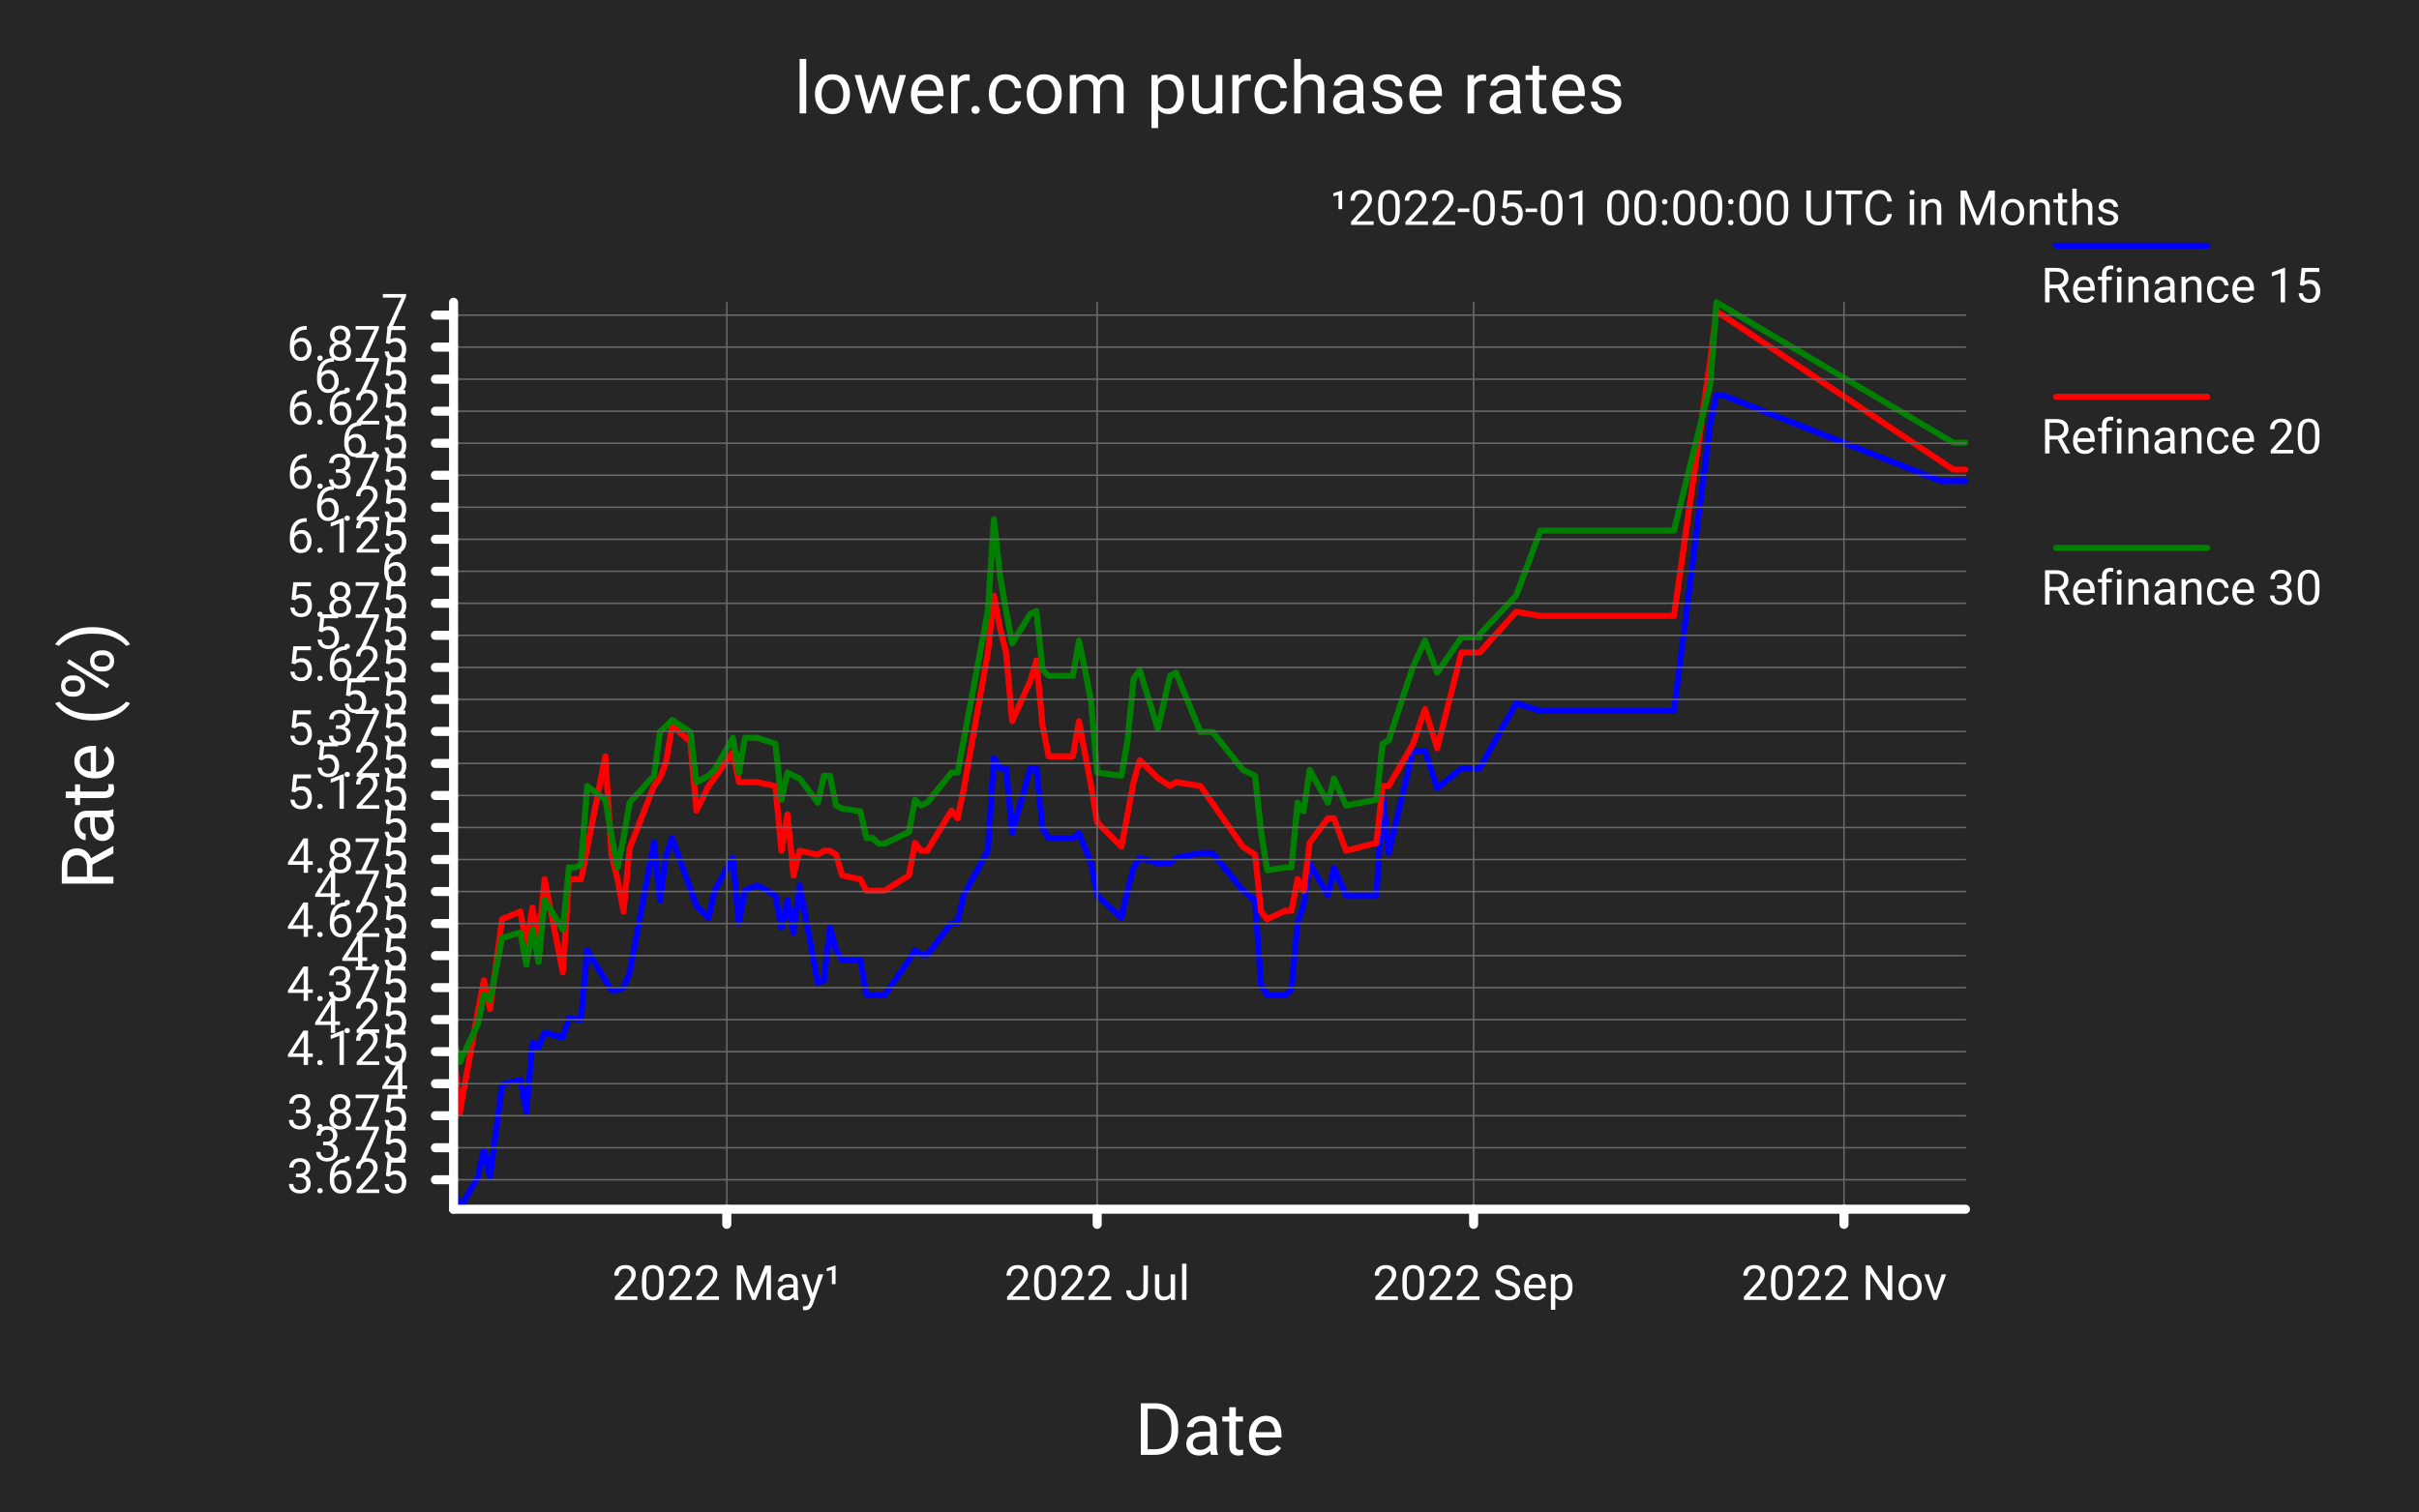
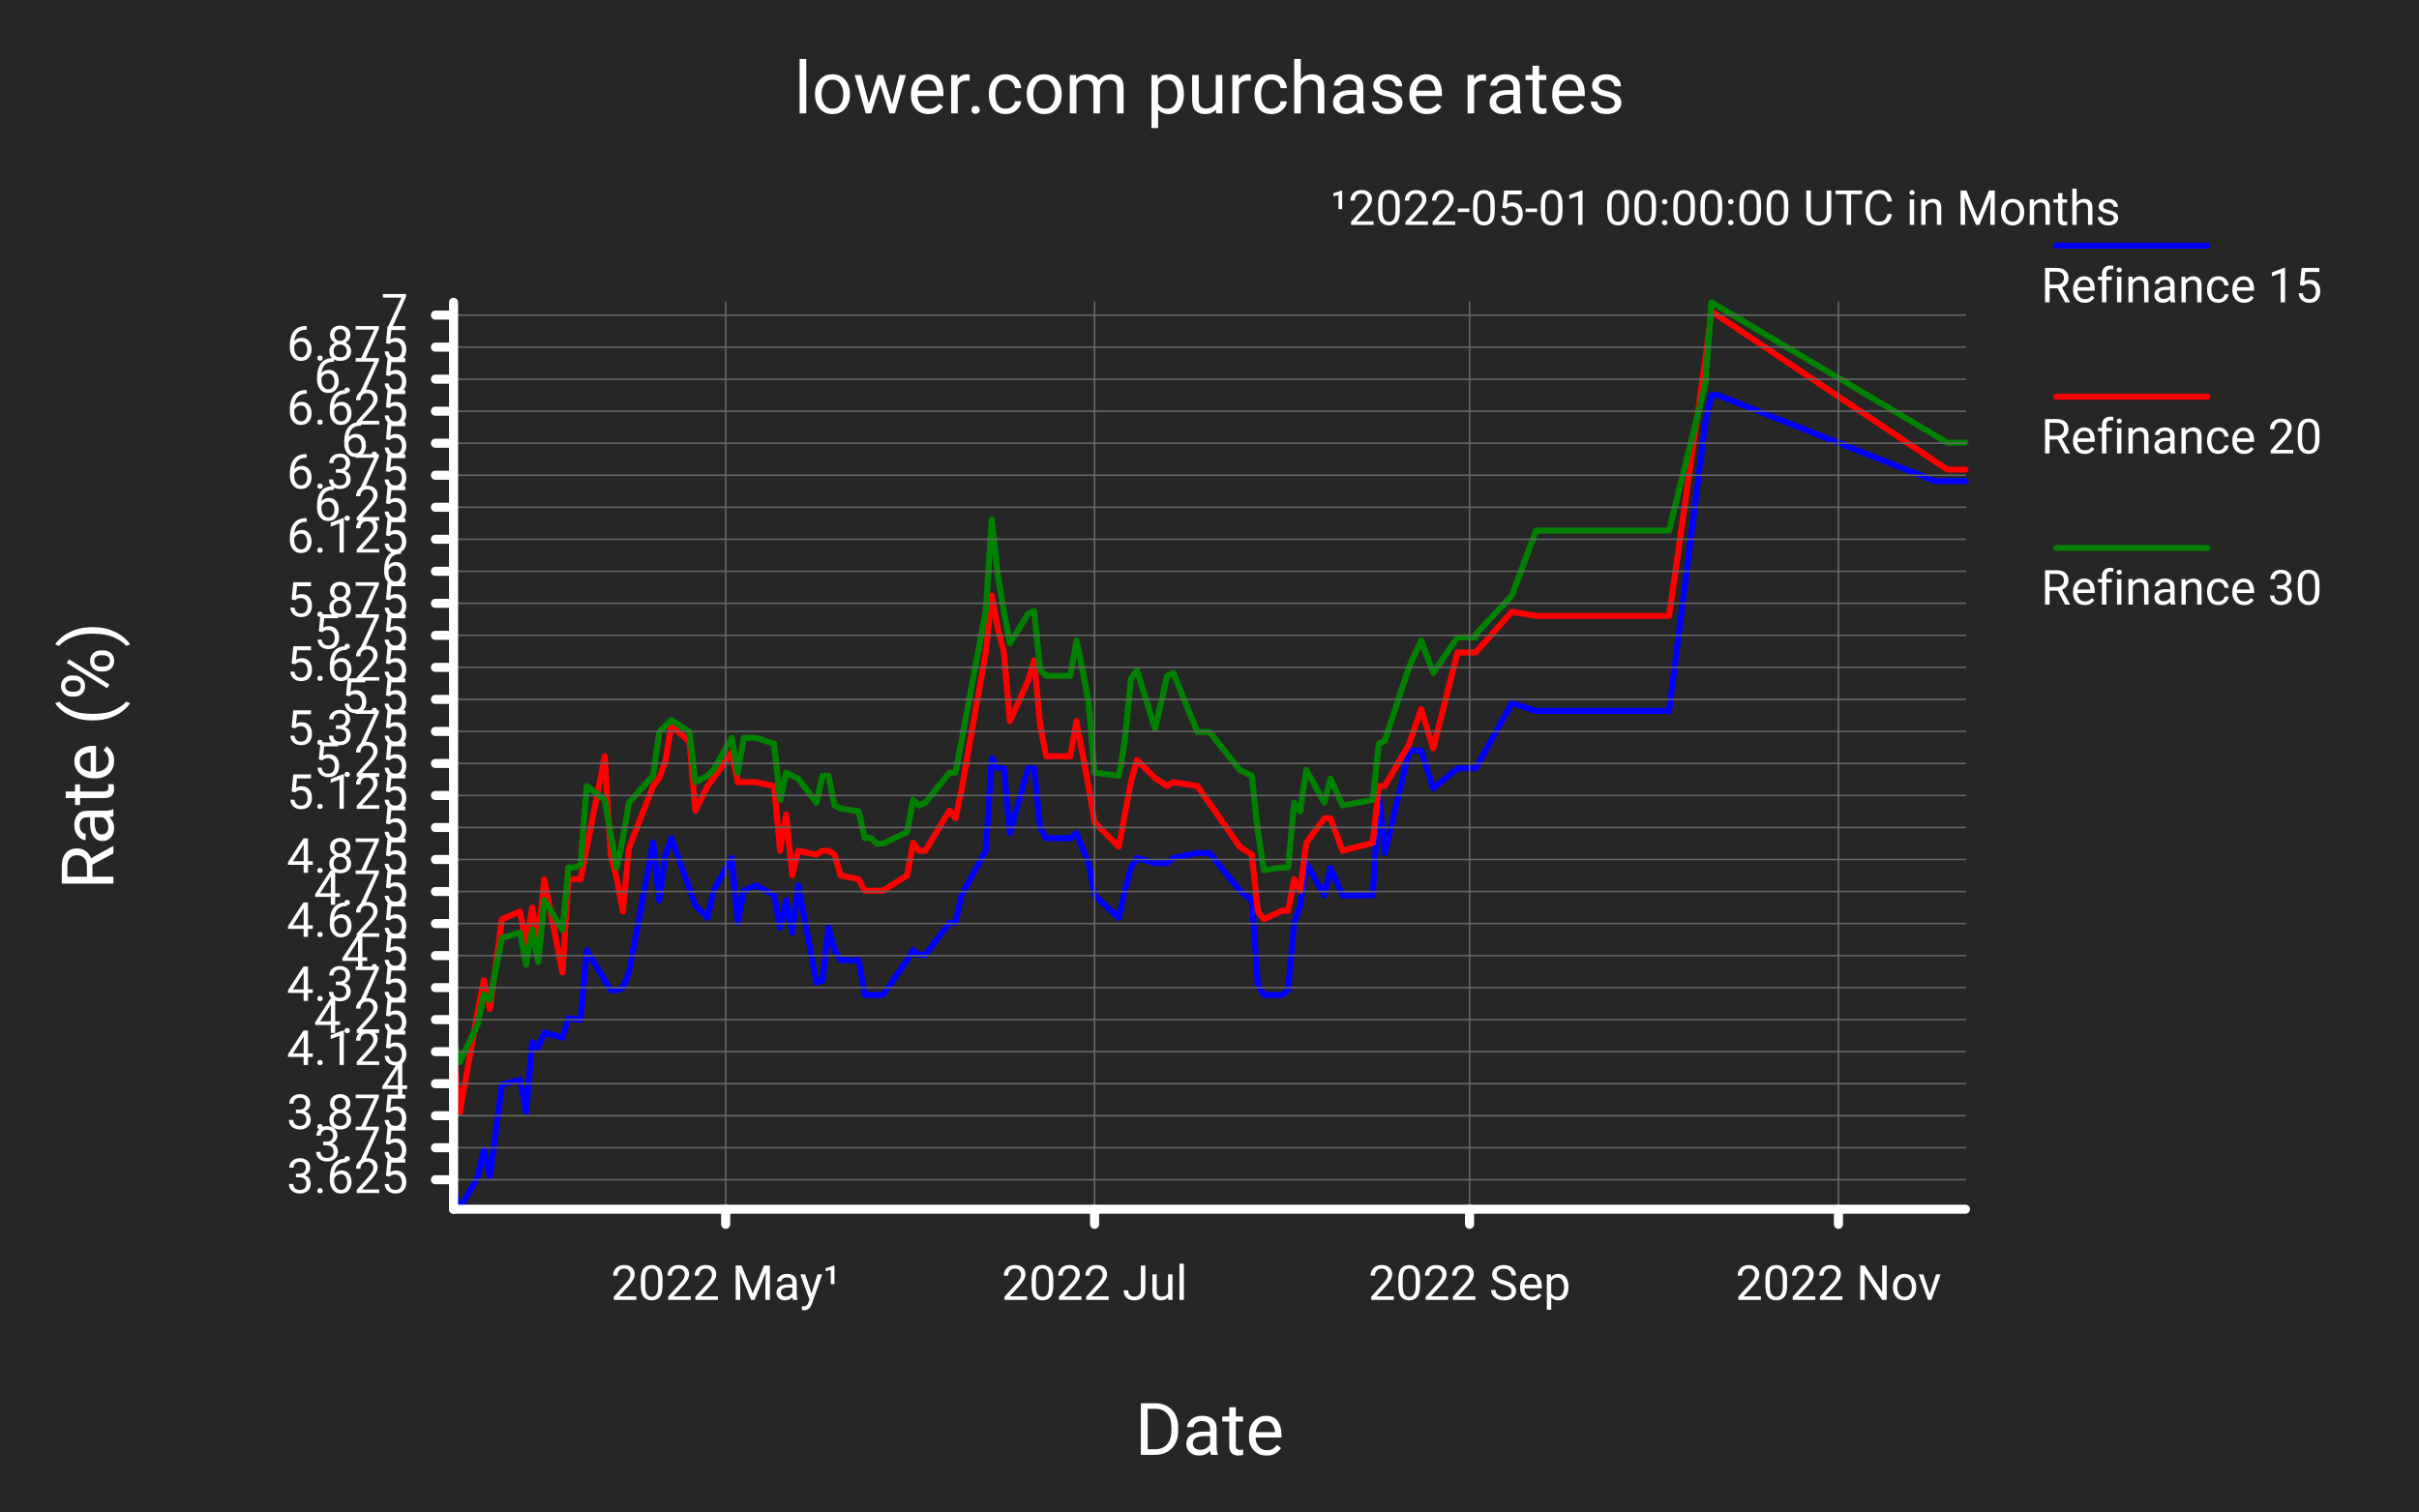
<svg xmlns="http://www.w3.org/2000/svg" class="poloto" width="800" height="500" viewBox="0 0 800 500">
  <style>.poloto{stroke-linecap:round;stroke-linejoin:round;font-family:Roboto,sans-serif;font-size:16px;}.poloto_background{fill:#262626;}.poloto_scatter{stroke-width:7}.poloto_tick_line{stroke:dimgray;stroke-width:0.5}.poloto_line{stroke-width:2}.poloto_text{fill: white;}.poloto_axis_lines{stroke: white;stroke-width:3;fill:none;stroke-dasharray:none}.poloto_title{font-size:24px;dominant-baseline:start;text-anchor:middle;}.poloto_xname{font-size:24px;dominant-baseline:start;text-anchor:middle;}.poloto_yname{font-size:24px;dominant-baseline:start;text-anchor:middle;}.poloto0stroke{stroke:blue;}.poloto1stroke{stroke:red;}.poloto2stroke{stroke:green;}.poloto3stroke{stroke:gold;}.poloto4stroke{stroke:aqua;}.poloto5stroke{stroke:lime;}.poloto6stroke{stroke:orange;}.poloto7stroke{stroke:chocolate;}.poloto0fill{fill:blue;}.poloto1fill{fill:red;}.poloto2fill{fill:green;}.poloto3fill{fill:gold;}.poloto4fill{fill:aqua;}.poloto5fill{fill:lime;}.poloto6fill{fill:orange;}.poloto7fill{fill:chocolate;}</style>
  <circle r="1e5" class="poloto_background" />
  <text class="poloto_text poloto_legend_text" x="675" y="100">Refinance 15</text>
  <line class="poloto_line poloto_legend_icon poloto0stroke poloto0legend" stroke="black" x1="680" x2="730" y1="81.25" y2="81.25" />
-   <path class="poloto_line poloto0stroke" fill="none" stroke="black" d=" M 150.00 392.46 L 152.01 400.00 L 158.03 389.32 L 160.04 380.17 L 162.05 389.32 L 162.05 389.32 L 166.06 358.81 L 172.09 357.20 L 174.10 367.88 L 176.10 344.83 L 178.11 346.44 L 180.12 341.61 L 186.14 343.22 L 188.15 336.78 L 188.15 336.78 L 192.17 337.37 L 194.18 314.32 L 200.20 324.32 L 202.21 327.54 L 204.22 327.54 L 206.22 326.69 L 208.23 321.78 L 216.27 278.73 L 218.27 297.88 L 220.28 283.05 L 222.29 277.29 L 222.29 277.29 L 230.32 299.58 L 234.34 303.64 L 236.35 294.58 L 242.37 283.81 L 244.38 305.25 L 246.39 294.58 L 246.39 294.58 L 250.40 292.88 L 256.43 296.19 L 258.43 306.86 L 258.43 306.86 L 260.44 297.80 L 262.45 308.56 L 264.46 292.88 L 270.48 325.08 L 272.49 324.32 L 274.50 306.86 L 274.50 306.86 L 276.51 314.32 L 278.51 317.63 L 284.54 317.63 L 286.55 329.15 L 288.55 329.15 L 290.56 329.15 L 292.57 329.15 L 300.60 317.63 L 302.61 314.32 L 304.62 315.93 L 306.63 315.93 L 306.63 315.93 L 314.66 305.25 L 316.67 305.25 L 318.67 296.19 L 326.71 281.36 L 328.71 250.76 L 330.72 254.15 L 332.73 254.15 L 334.74 275.59 L 340.76 254.15 L 342.77 254.15 L 344.78 273.90 L 346.79 277.29 L 354.82 277.29 L 356.83 275.59 L 358.84 280.59 L 360.84 285.51 L 362.85 296.19 L 370.88 303.64 L 372.89 294.58 L 374.90 287.12 L 376.91 283.81 L 382.93 285.51 L 386.95 285.51 L 388.96 283.81 L 396.99 282.20 L 396.99 282.20 L 396.99 282.20 L 396.99 282.20 L 396.99 282.20 L 396.99 282.20 L 401.00 282.20 L 401.00 282.20 L 401.00 282.20 L 401.00 282.20 L 401.00 282.20 L 401.00 282.20 L 411.04 294.58 L 415.06 297.80 L 417.07 325.93 L 419.08 329.15 L 425.10 329.15 L 427.11 327.54 L 429.12 305.25 L 431.12 299.49 L 433.13 285.51 L 439.16 296.19 L 439.16 296.19 L 441.16 287.12 L 445.18 296.19 L 445.18 296.19 L 455.22 296.19 L 457.23 262.46 L 459.24 282.20 L 467.27 248.39 L 471.29 248.39 L 471.29 248.39 L 475.30 260.76 L 483.33 254.15 L 483.33 254.15 L 483.33 254.15 L 483.33 254.15 L 483.33 254.15 L 483.33 254.15 L 483.33 254.15 L 483.33 254.15 L 483.33 254.15 L 489.36 254.15 L 501.41 232.63 L 509.44 235.17 L 509.44 235.17 L 515.46 235.17 L 523.49 235.17 L 525.50 235.17 L 525.50 235.17 L 525.50 235.17 L 525.50 235.17 L 525.50 235.17 L 551.61 235.17 L 553.61 235.17 L 565.66 139.75 L 567.67 130.68 L 569.68 130.68 L 641.97 159.15 L 650.00 159.15" />
+   <path class="poloto_line poloto0stroke" fill="none" stroke="black" d=" M 150.00 392.46 L 152.00 400.00 L 158.00 389.32 L 160.00 380.17 L 162.00 389.32 L 162.00 389.32 L 166.00 358.81 L 172.00 357.20 L 174.00 367.88 L 176.00 344.83 L 178.00 346.44 L 180.00 341.61 L 186.00 343.22 L 188.00 336.78 L 188.00 336.78 L 192.00 337.37 L 194.00 314.32 L 200.00 324.32 L 202.00 327.54 L 204.00 327.54 L 206.00 326.69 L 208.00 321.78 L 216.00 278.73 L 218.00 297.88 L 220.00 283.05 L 222.00 277.29 L 222.00 277.29 L 230.00 299.58 L 234.00 303.64 L 236.00 294.58 L 242.00 283.81 L 244.00 305.25 L 246.00 294.58 L 246.00 294.58 L 250.00 292.88 L 256.00 296.19 L 258.00 306.86 L 258.00 306.86 L 260.00 297.80 L 262.00 308.56 L 264.00 292.88 L 270.00 325.08 L 272.00 324.32 L 274.00 306.86 L 274.00 306.86 L 276.00 314.32 L 278.00 317.63 L 284.00 317.63 L 286.00 329.15 L 288.00 329.15 L 290.00 329.15 L 292.00 329.15 L 300.00 317.63 L 302.00 314.32 L 304.00 315.93 L 306.00 315.93 L 306.00 315.93 L 314.00 305.25 L 316.00 305.25 L 318.00 296.19 L 326.00 281.36 L 328.00 250.76 L 330.00 254.15 L 332.00 254.15 L 334.00 275.59 L 340.00 254.15 L 342.00 254.15 L 344.00 273.90 L 346.00 277.29 L 354.00 277.29 L 356.00 275.59 L 358.00 280.59 L 360.00 285.51 L 362.00 296.19 L 370.00 303.64 L 372.00 294.58 L 374.00 287.12 L 376.00 283.81 L 382.00 285.51 L 386.00 285.51 L 388.00 283.81 L 396.00 282.20 L 396.00 282.20 L 396.00 282.20 L 396.00 282.20 L 396.00 282.20 L 396.00 282.20 L 400.00 282.20 L 400.00 282.20 L 400.00 282.20 L 400.00 282.20 L 400.00 282.20 L 400.00 282.20 L 410.00 294.58 L 414.00 297.80 L 416.00 325.93 L 418.00 329.15 L 424.00 329.15 L 426.00 327.54 L 428.00 305.25 L 430.00 299.49 L 432.00 285.51 L 438.00 296.19 L 438.00 296.19 L 440.00 287.12 L 444.00 296.19 L 444.00 296.19 L 454.00 296.19 L 456.00 262.46 L 458.00 282.20 L 466.00 248.39 L 470.00 248.39 L 470.00 248.39 L 474.00 260.76 L 482.00 254.15 L 482.00 254.15 L 482.00 254.15 L 482.00 254.15 L 482.00 254.15 L 482.00 254.15 L 482.00 254.15 L 482.00 254.15 L 482.00 254.15 L 488.00 254.15 L 500.00 232.63 L 508.00 235.17 L 508.00 235.17 L 514.00 235.17 L 522.00 235.17 L 524.00 235.17 L 524.00 235.17 L 524.00 235.17 L 524.00 235.17 L 524.00 235.17 L 550.00 235.17 L 552.00 235.17 L 564.00 139.75 L 566.00 130.68 L 568.00 130.68 L 640.00 159.15 L 648.00 159.15 L 650.00 159.15" />
  <text class="poloto_text poloto_legend_text" x="675" y="150">Refinance 20</text>
  <line class="poloto_line poloto_legend_icon poloto1stroke poloto1legend" stroke="black" x1="680" x2="730" y1="131.25" y2="131.25" />
-   <path class="poloto_line poloto1stroke" fill="none" stroke="black" d=" M 150.00 345.68 L 152.01 368.31 L 158.03 334.58 L 160.04 324.24 L 162.05 333.73 L 162.05 333.73 L 166.06 304.07 L 172.09 301.53 L 174.10 312.29 L 176.10 300.25 L 178.11 311.02 L 180.12 290.85 L 186.14 321.69 L 188.15 290.85 L 188.15 290.85 L 192.17 290.85 L 192.17 290.85 L 200.20 250.17 L 202.21 282.71 L 204.22 290.85 L 206.22 301.53 L 208.23 280.59 L 216.27 260.00 L 218.27 257.37 L 220.28 252.12 L 222.29 240.08 L 228.31 245.34 L 230.32 268.14 L 234.34 260.00 L 236.35 257.37 L 242.37 248.81 L 244.38 258.73 L 246.39 258.73 L 246.39 258.73 L 250.40 258.73 L 256.43 260.00 L 258.43 281.44 L 258.43 281.44 L 260.44 269.41 L 262.45 289.58 L 264.46 281.44 L 270.48 282.71 L 272.49 281.44 L 274.50 281.44 L 274.50 281.44 L 276.51 282.71 L 278.51 289.58 L 284.54 290.85 L 286.55 294.66 L 288.55 294.66 L 290.56 294.66 L 292.57 294.66 L 300.60 289.58 L 302.61 278.81 L 304.62 281.44 L 306.63 281.44 L 306.63 281.44 L 314.66 268.14 L 316.67 270.68 L 318.67 261.27 L 326.71 215.85 L 328.71 197.03 L 330.72 207.80 L 332.73 215.85 L 334.74 238.56 L 340.76 225.17 L 342.77 218.47 L 344.78 239.92 L 346.79 250.17 L 354.82 250.17 L 356.83 238.56 L 358.84 249.32 L 360.84 260.00 L 362.85 272.03 L 370.88 280.08 L 372.89 269.41 L 374.90 258.73 L 376.91 251.44 L 382.93 257.37 L 386.95 260.00 L 388.96 258.73 L 396.99 260.00 L 396.99 260.00 L 396.99 260.00 L 396.99 260.00 L 396.99 260.00 L 396.99 260.00 L 396.99 260.00 L 396.99 260.00 L 396.99 260.00 L 396.99 260.00 L 396.99 260.00 L 396.99 260.00 L 411.04 280.08 L 415.06 282.71 L 417.07 301.53 L 419.08 304.07 L 425.10 301.27 L 427.11 301.27 L 429.12 290.85 L 431.12 294.66 L 433.13 278.81 L 439.16 270.68 L 439.16 270.68 L 441.16 270.68 L 445.18 281.44 L 445.18 281.44 L 455.22 278.81 L 457.23 260.00 L 459.24 260.00 L 467.27 246.19 L 471.29 234.58 L 471.29 234.58 L 475.30 247.54 L 483.33 215.85 L 483.33 215.85 L 483.33 215.85 L 483.33 215.85 L 483.33 215.85 L 483.33 215.85 L 483.33 215.85 L 483.33 215.85 L 483.33 215.85 L 489.36 215.85 L 501.41 202.37 L 509.44 203.73 L 513.45 203.73 L 515.46 203.73 L 515.46 203.73 L 525.50 203.73 L 527.51 203.73 L 527.51 203.73 L 527.51 203.73 L 527.51 203.73 L 551.61 203.73 L 553.61 203.73 L 565.66 118.81 L 567.67 102.97 L 567.67 102.97 L 645.98 155.34 L 650.00 155.34" />
+   <path class="poloto_line poloto1stroke" fill="none" stroke="black" d=" M 150.00 345.68 L 152.00 368.31 L 158.00 334.58 L 160.00 324.24 L 162.00 333.73 L 162.00 333.73 L 166.00 304.07 L 172.00 301.53 L 174.00 312.29 L 176.00 300.25 L 178.00 311.02 L 180.00 290.85 L 186.00 321.69 L 188.00 290.85 L 188.00 290.85 L 192.00 290.85 L 192.00 290.85 L 200.00 250.17 L 202.00 282.71 L 204.00 290.85 L 206.00 301.53 L 208.00 280.59 L 216.00 260.00 L 218.00 257.37 L 220.00 252.12 L 222.00 240.08 L 228.00 245.34 L 230.00 268.14 L 234.00 260.00 L 236.00 257.37 L 242.00 248.81 L 244.00 258.73 L 246.00 258.73 L 246.00 258.73 L 250.00 258.73 L 256.00 260.00 L 258.00 281.44 L 258.00 281.44 L 260.00 269.41 L 262.00 289.58 L 264.00 281.44 L 270.00 282.71 L 272.00 281.44 L 274.00 281.44 L 274.00 281.44 L 276.00 282.71 L 278.00 289.58 L 284.00 290.85 L 286.00 294.66 L 288.00 294.66 L 290.00 294.66 L 292.00 294.66 L 300.00 289.58 L 302.00 278.81 L 304.00 281.44 L 306.00 281.44 L 306.00 281.44 L 314.00 268.14 L 316.00 270.68 L 318.00 261.27 L 326.00 215.85 L 328.00 197.03 L 330.00 207.80 L 332.00 215.85 L 334.00 238.56 L 340.00 225.17 L 342.00 218.47 L 344.00 239.92 L 346.00 250.17 L 354.00 250.17 L 356.00 238.56 L 358.00 249.32 L 360.00 260.00 L 362.00 272.03 L 370.00 280.08 L 372.00 269.41 L 374.00 258.73 L 376.00 251.44 L 382.00 257.37 L 386.00 260.00 L 388.00 258.73 L 396.00 260.00 L 396.00 260.00 L 396.00 260.00 L 396.00 260.00 L 396.00 260.00 L 396.00 260.00 L 396.00 260.00 L 396.00 260.00 L 396.00 260.00 L 396.00 260.00 L 396.00 260.00 L 396.00 260.00 L 410.00 280.08 L 414.00 282.71 L 416.00 301.53 L 418.00 304.07 L 424.00 301.27 L 426.00 301.27 L 428.00 290.85 L 430.00 294.66 L 432.00 278.81 L 438.00 270.68 L 438.00 270.68 L 440.00 270.68 L 444.00 281.44 L 444.00 281.44 L 454.00 278.81 L 456.00 260.00 L 458.00 260.00 L 466.00 246.19 L 470.00 234.58 L 470.00 234.58 L 474.00 247.54 L 482.00 215.85 L 482.00 215.85 L 482.00 215.85 L 482.00 215.85 L 482.00 215.85 L 482.00 215.85 L 482.00 215.85 L 482.00 215.85 L 482.00 215.85 L 488.00 215.85 L 500.00 202.37 L 508.00 203.73 L 512.00 203.73 L 514.00 203.73 L 514.00 203.73 L 524.00 203.73 L 526.00 203.73 L 526.00 203.73 L 526.00 203.73 L 526.00 203.73 L 550.00 203.73 L 552.00 203.73 L 564.00 118.81 L 566.00 102.97 L 566.00 102.97 L 644.00 155.34 L 648.00 155.34 L 650.00 155.34" />
  <text class="poloto_text poloto_legend_text" x="675" y="200">Refinance 30</text>
  <line class="poloto_line poloto_legend_icon poloto2stroke poloto2legend" stroke="black" x1="680" x2="730" y1="181.25" y2="181.25" />
-   <path class="poloto_line poloto2stroke" fill="none" stroke="black" d=" M 150.00 343.31 L 152.01 351.36 L 158.03 338.81 L 160.04 328.98 L 162.05 330.85 L 162.05 330.85 L 166.06 310.25 L 172.09 308.47 L 174.10 319.15 L 176.10 307.54 L 178.11 318.22 L 180.12 297.71 L 186.14 307.54 L 188.15 286.95 L 190.16 286.95 L 192.17 286.02 L 194.18 260.00 L 200.20 264.58 L 202.21 276.27 L 204.22 286.95 L 206.22 277.20 L 208.23 265.51 L 216.27 256.61 L 218.27 242.12 L 220.28 240.17 L 222.29 238.14 L 228.31 242.12 L 230.32 258.73 L 234.34 256.61 L 236.35 254.66 L 242.37 244.07 L 244.38 255.59 L 246.39 244.07 L 246.39 244.07 L 250.40 244.07 L 256.43 246.02 L 258.43 264.58 L 258.43 264.58 L 260.44 255.59 L 262.45 256.61 L 264.46 257.54 L 270.48 265.51 L 272.49 256.61 L 274.50 256.61 L 274.50 256.61 L 276.51 266.44 L 278.51 267.46 L 284.54 268.39 L 286.55 277.20 L 288.55 277.20 L 290.56 279.07 L 292.57 279.07 L 300.60 275.25 L 302.61 264.58 L 304.62 266.44 L 306.63 265.51 L 306.63 265.51 L 314.66 255.59 L 316.67 255.59 L 318.67 245.00 L 326.71 202.12 L 328.71 171.78 L 330.72 190.34 L 332.73 202.12 L 334.74 212.80 L 340.76 203.05 L 342.77 202.12 L 344.78 221.61 L 346.79 223.56 L 354.82 223.56 L 356.83 211.86 L 358.84 221.61 L 360.84 232.29 L 362.85 255.59 L 370.88 256.61 L 372.89 245.00 L 374.90 224.58 L 376.91 221.61 L 382.93 241.10 L 386.95 223.56 L 388.96 222.54 L 396.99 242.12 L 396.99 242.12 L 396.99 242.12 L 396.99 242.12 L 396.99 242.12 L 396.99 242.12 L 401.00 242.12 L 401.00 242.12 L 401.00 242.12 L 401.00 242.12 L 401.00 242.12 L 401.00 242.12 L 411.04 254.66 L 415.06 256.61 L 417.07 275.25 L 419.08 287.88 L 425.10 286.95 L 427.11 286.95 L 429.12 265.51 L 431.12 268.39 L 433.13 254.66 L 439.16 265.51 L 439.16 265.51 L 441.16 257.54 L 445.18 266.44 L 445.18 266.44 L 455.22 264.58 L 457.23 246.02 L 459.24 245.00 L 467.27 220.59 L 471.29 211.86 L 471.29 211.86 L 475.30 222.54 L 483.33 210.85 L 483.33 210.85 L 483.33 210.85 L 483.33 210.85 L 483.33 210.85 L 483.33 210.85 L 483.33 210.85 L 483.33 210.85 L 489.36 210.85 L 489.36 209.83 L 501.41 197.03 L 509.44 175.51 L 509.44 175.51 L 515.46 175.51 L 515.46 175.51 L 525.50 175.51 L 527.51 175.51 L 527.51 175.51 L 527.51 175.51 L 527.51 175.51 L 551.61 175.51 L 553.61 175.51 L 565.66 127.03 L 567.67 100.00 L 567.67 100.00 L 645.98 146.44 L 650.00 146.44" />
+   <path class="poloto_line poloto2stroke" fill="none" stroke="black" d=" M 150.00 343.31 L 152.00 351.36 L 158.00 338.81 L 160.00 328.98 L 162.00 330.85 L 162.00 330.85 L 166.00 310.25 L 172.00 308.47 L 174.00 319.15 L 176.00 307.54 L 178.00 318.22 L 180.00 297.71 L 186.00 307.54 L 188.00 286.95 L 190.00 286.95 L 192.00 286.02 L 194.00 260.00 L 200.00 264.58 L 202.00 276.27 L 204.00 286.95 L 206.00 277.20 L 208.00 265.51 L 216.00 256.61 L 218.00 242.12 L 220.00 240.17 L 222.00 238.14 L 228.00 242.12 L 230.00 258.73 L 234.00 256.61 L 236.00 254.66 L 242.00 244.07 L 244.00 255.59 L 246.00 244.07 L 246.00 244.07 L 250.00 244.07 L 256.00 246.02 L 258.00 264.58 L 258.00 264.58 L 260.00 255.59 L 262.00 256.61 L 264.00 257.54 L 270.00 265.51 L 272.00 256.61 L 274.00 256.61 L 274.00 256.61 L 276.00 266.44 L 278.00 267.46 L 284.00 268.39 L 286.00 277.20 L 288.00 277.20 L 290.00 279.07 L 292.00 279.07 L 300.00 275.25 L 302.00 264.58 L 304.00 266.44 L 306.00 265.51 L 306.00 265.51 L 314.00 255.59 L 316.00 255.59 L 318.00 245.00 L 326.00 202.12 L 328.00 171.78 L 330.00 190.34 L 332.00 202.12 L 334.00 212.80 L 340.00 203.05 L 342.00 202.12 L 344.00 221.61 L 346.00 223.56 L 354.00 223.56 L 356.00 211.86 L 358.00 221.61 L 360.00 232.29 L 362.00 255.59 L 370.00 256.61 L 372.00 245.00 L 374.00 224.58 L 376.00 221.61 L 382.00 241.10 L 386.00 223.56 L 388.00 222.54 L 396.00 242.12 L 396.00 242.12 L 396.00 242.12 L 396.00 242.12 L 396.00 242.12 L 396.00 242.12 L 400.00 242.12 L 400.00 242.12 L 400.00 242.12 L 400.00 242.12 L 400.00 242.12 L 400.00 242.12 L 410.00 254.66 L 414.00 256.61 L 416.00 275.25 L 418.00 287.88 L 424.00 286.95 L 426.00 286.95 L 428.00 265.51 L 430.00 268.39 L 432.00 254.66 L 438.00 265.51 L 438.00 265.51 L 440.00 257.54 L 444.00 266.44 L 444.00 266.44 L 454.00 264.58 L 456.00 246.02 L 458.00 245.00 L 466.00 220.59 L 470.00 211.86 L 470.00 211.86 L 474.00 222.54 L 482.00 210.85 L 482.00 210.85 L 482.00 210.85 L 482.00 210.85 L 482.00 210.85 L 482.00 210.85 L 482.00 210.85 L 482.00 210.85 L 488.00 210.85 L 488.00 209.83 L 500.00 197.03 L 508.00 175.51 L 508.00 175.51 L 514.00 175.51 L 514.00 175.51 L 524.00 175.51 L 526.00 175.51 L 526.00 175.51 L 526.00 175.51 L 526.00 175.51 L 550.00 175.51 L 552.00 175.51 L 564.00 127.03 L 566.00 100.00 L 566.00 100.00 L 644.00 146.44 L 648.00 146.44 L 650.00 146.44" />
  <text class="poloto_labels poloto_text poloto_title" x="400" y="37.5">lower.com purchase rates</text>
  <text class="poloto_labels poloto_text poloto_xname" x="400" y="481.25">Date</text>
  <text class="poloto_labels poloto_text poloto_yname" transform="rotate(-90,37.5,250)" x="37.5" y="250">Rate (%)</text>
  <text class="poloto_tick_labels poloto_text" dominant-baseline="middle" text-anchor="start" x="150" y="70" />
  <line class="poloto_axis_lines" stroke="black" x1="150" x2="144" y1="390.254" y2="390.254" />
  <line class="poloto_tick_line" stroke="black" x1="150" x2="650" y1="390.254" y2="390.254" />
  <text class="poloto_tick_labels poloto_text" dominant-baseline="middle" text-anchor="end" x="135" y="390.254">3.625</text>
  <line class="poloto_axis_lines" stroke="black" x1="150" x2="144" y1="379.661" y2="379.661" />
  <line class="poloto_tick_line" stroke="black" x1="150" x2="650" y1="379.661" y2="379.661" />
  <text class="poloto_tick_labels poloto_text" dominant-baseline="middle" text-anchor="end" x="135" y="379.661">3.75</text>
  <line class="poloto_axis_lines" stroke="black" x1="150" x2="144" y1="369.068" y2="369.068" />
  <line class="poloto_tick_line" stroke="black" x1="150" x2="650" y1="369.068" y2="369.068" />
  <text class="poloto_tick_labels poloto_text" dominant-baseline="middle" text-anchor="end" x="135" y="369.068">3.875</text>
  <line class="poloto_axis_lines" stroke="black" x1="150" x2="144" y1="358.475" y2="358.475" />
  <line class="poloto_tick_line" stroke="black" x1="150" x2="650" y1="358.475" y2="358.475" />
  <text class="poloto_tick_labels poloto_text" dominant-baseline="middle" text-anchor="end" x="135" y="358.475">4</text>
  <line class="poloto_axis_lines" stroke="black" x1="150" x2="144" y1="347.881" y2="347.881" />
  <line class="poloto_tick_line" stroke="black" x1="150" x2="650" y1="347.881" y2="347.881" />
  <text class="poloto_tick_labels poloto_text" dominant-baseline="middle" text-anchor="end" x="135" y="347.881">4.125</text>
  <line class="poloto_axis_lines" stroke="black" x1="150" x2="144" y1="337.288" y2="337.288" />
  <line class="poloto_tick_line" stroke="black" x1="150" x2="650" y1="337.288" y2="337.288" />
  <text class="poloto_tick_labels poloto_text" dominant-baseline="middle" text-anchor="end" x="135" y="337.288">4.25</text>
  <line class="poloto_axis_lines" stroke="black" x1="150" x2="144" y1="326.695" y2="326.695" />
  <line class="poloto_tick_line" stroke="black" x1="150" x2="650" y1="326.695" y2="326.695" />
  <text class="poloto_tick_labels poloto_text" dominant-baseline="middle" text-anchor="end" x="135" y="326.695">4.375</text>
  <line class="poloto_axis_lines" stroke="black" x1="150" x2="144" y1="316.102" y2="316.102" />
  <line class="poloto_tick_line" stroke="black" x1="150" x2="650" y1="316.102" y2="316.102" />
  <text class="poloto_tick_labels poloto_text" dominant-baseline="middle" text-anchor="end" x="135" y="316.102">4.5</text>
  <line class="poloto_axis_lines" stroke="black" x1="150" x2="144" y1="305.508" y2="305.508" />
  <line class="poloto_tick_line" stroke="black" x1="150" x2="650" y1="305.508" y2="305.508" />
  <text class="poloto_tick_labels poloto_text" dominant-baseline="middle" text-anchor="end" x="135" y="305.508">4.625</text>
  <line class="poloto_axis_lines" stroke="black" x1="150" x2="144" y1="294.915" y2="294.915" />
  <line class="poloto_tick_line" stroke="black" x1="150" x2="650" y1="294.915" y2="294.915" />
  <text class="poloto_tick_labels poloto_text" dominant-baseline="middle" text-anchor="end" x="135" y="294.915">4.75</text>
  <line class="poloto_axis_lines" stroke="black" x1="150" x2="144" y1="284.322" y2="284.322" />
  <line class="poloto_tick_line" stroke="black" x1="150" x2="650" y1="284.322" y2="284.322" />
  <text class="poloto_tick_labels poloto_text" dominant-baseline="middle" text-anchor="end" x="135" y="284.322">4.875</text>
  <line class="poloto_axis_lines" stroke="black" x1="150" x2="144" y1="273.729" y2="273.729" />
  <line class="poloto_tick_line" stroke="black" x1="150" x2="650" y1="273.729" y2="273.729" />
  <text class="poloto_tick_labels poloto_text" dominant-baseline="middle" text-anchor="end" x="135" y="273.729">5</text>
  <line class="poloto_axis_lines" stroke="black" x1="150" x2="144" y1="263.136" y2="263.136" />
  <line class="poloto_tick_line" stroke="black" x1="150" x2="650" y1="263.136" y2="263.136" />
  <text class="poloto_tick_labels poloto_text" dominant-baseline="middle" text-anchor="end" x="135" y="263.136">5.125</text>
  <line class="poloto_axis_lines" stroke="black" x1="150" x2="144" y1="252.542" y2="252.542" />
  <line class="poloto_tick_line" stroke="black" x1="150" x2="650" y1="252.542" y2="252.542" />
  <text class="poloto_tick_labels poloto_text" dominant-baseline="middle" text-anchor="end" x="135" y="252.542">5.25</text>
  <line class="poloto_axis_lines" stroke="black" x1="150" x2="144" y1="241.949" y2="241.949" />
  <line class="poloto_tick_line" stroke="black" x1="150" x2="650" y1="241.949" y2="241.949" />
  <text class="poloto_tick_labels poloto_text" dominant-baseline="middle" text-anchor="end" x="135" y="241.949">5.375</text>
  <line class="poloto_axis_lines" stroke="black" x1="150" x2="144" y1="231.356" y2="231.356" />
  <line class="poloto_tick_line" stroke="black" x1="150" x2="650" y1="231.356" y2="231.356" />
  <text class="poloto_tick_labels poloto_text" dominant-baseline="middle" text-anchor="end" x="135" y="231.356">5.5</text>
  <line class="poloto_axis_lines" stroke="black" x1="150" x2="144" y1="220.763" y2="220.763" />
  <line class="poloto_tick_line" stroke="black" x1="150" x2="650" y1="220.763" y2="220.763" />
  <text class="poloto_tick_labels poloto_text" dominant-baseline="middle" text-anchor="end" x="135" y="220.763">5.625</text>
  <line class="poloto_axis_lines" stroke="black" x1="150" x2="144" y1="210.169" y2="210.169" />
  <line class="poloto_tick_line" stroke="black" x1="150" x2="650" y1="210.169" y2="210.169" />
  <text class="poloto_tick_labels poloto_text" dominant-baseline="middle" text-anchor="end" x="135" y="210.169">5.75</text>
  <line class="poloto_axis_lines" stroke="black" x1="150" x2="144" y1="199.576" y2="199.576" />
  <line class="poloto_tick_line" stroke="black" x1="150" x2="650" y1="199.576" y2="199.576" />
  <text class="poloto_tick_labels poloto_text" dominant-baseline="middle" text-anchor="end" x="135" y="199.576">5.875</text>
  <line class="poloto_axis_lines" stroke="black" x1="150" x2="144" y1="188.983" y2="188.983" />
  <line class="poloto_tick_line" stroke="black" x1="150" x2="650" y1="188.983" y2="188.983" />
  <text class="poloto_tick_labels poloto_text" dominant-baseline="middle" text-anchor="end" x="135" y="188.983">6</text>
  <line class="poloto_axis_lines" stroke="black" x1="150" x2="144" y1="178.39" y2="178.39" />
  <line class="poloto_tick_line" stroke="black" x1="150" x2="650" y1="178.39" y2="178.39" />
  <text class="poloto_tick_labels poloto_text" dominant-baseline="middle" text-anchor="end" x="135" y="178.39">6.125</text>
  <line class="poloto_axis_lines" stroke="black" x1="150" x2="144" y1="167.797" y2="167.797" />
  <line class="poloto_tick_line" stroke="black" x1="150" x2="650" y1="167.797" y2="167.797" />
  <text class="poloto_tick_labels poloto_text" dominant-baseline="middle" text-anchor="end" x="135" y="167.797">6.25</text>
  <line class="poloto_axis_lines" stroke="black" x1="150" x2="144" y1="157.203" y2="157.203" />
  <line class="poloto_tick_line" stroke="black" x1="150" x2="650" y1="157.203" y2="157.203" />
  <text class="poloto_tick_labels poloto_text" dominant-baseline="middle" text-anchor="end" x="135" y="157.203">6.375</text>
  <line class="poloto_axis_lines" stroke="black" x1="150" x2="144" y1="146.61" y2="146.61" />
  <line class="poloto_tick_line" stroke="black" x1="150" x2="650" y1="146.61" y2="146.61" />
  <text class="poloto_tick_labels poloto_text" dominant-baseline="middle" text-anchor="end" x="135" y="146.61">6.5</text>
  <line class="poloto_axis_lines" stroke="black" x1="150" x2="144" y1="136.017" y2="136.017" />
  <line class="poloto_tick_line" stroke="black" x1="150" x2="650" y1="136.017" y2="136.017" />
  <text class="poloto_tick_labels poloto_text" dominant-baseline="middle" text-anchor="end" x="135" y="136.017">6.625</text>
  <line class="poloto_axis_lines" stroke="black" x1="150" x2="144" y1="125.424" y2="125.424" />
  <line class="poloto_tick_line" stroke="black" x1="150" x2="650" y1="125.424" y2="125.424" />
  <text class="poloto_tick_labels poloto_text" dominant-baseline="middle" text-anchor="end" x="135" y="125.424">6.75</text>
  <line class="poloto_axis_lines" stroke="black" x1="150" x2="144" y1="114.831" y2="114.831" />
  <line class="poloto_tick_line" stroke="black" x1="150" x2="650" y1="114.831" y2="114.831" />
  <text class="poloto_tick_labels poloto_text" dominant-baseline="middle" text-anchor="end" x="135" y="114.831">6.875</text>
  <line class="poloto_axis_lines" stroke="black" x1="150" x2="144" y1="104.237" y2="104.237" />
  <line class="poloto_tick_line" stroke="black" x1="150" x2="650" y1="104.237" y2="104.237" />
  <text class="poloto_tick_labels poloto_text" dominant-baseline="middle" text-anchor="end" x="135" y="104.237">7</text>
  <text class="poloto_tick_labels poloto_text" dominant-baseline="middle" text-anchor="start" x="440" y="70">¹2022-05-01 00:00:00 UTC in Months</text>
-   <line class="poloto_axis_lines" stroke="black" x1="240.361" x2="240.361" y1="400" y2="405" />
-   <line class="poloto_tick_line" stroke="black" x1="240.361" x2="240.361" y1="400" y2="100" />
-   <text class="poloto_tick_labels poloto_text" dominant-baseline="start" text-anchor="middle" x="240.361" y="430">2022 May¹</text>
-   <line class="poloto_axis_lines" stroke="black" x1="362.851" x2="362.851" y1="400" y2="405" />
-   <line class="poloto_tick_line" stroke="black" x1="362.851" x2="362.851" y1="400" y2="100" />
-   <text class="poloto_tick_labels poloto_text" dominant-baseline="start" text-anchor="middle" x="362.851" y="430">2022 Jul</text>
-   <line class="poloto_axis_lines" stroke="black" x1="487.349" x2="487.349" y1="400" y2="405" />
-   <line class="poloto_tick_line" stroke="black" x1="487.349" x2="487.349" y1="400" y2="100" />
-   <text class="poloto_tick_labels poloto_text" dominant-baseline="start" text-anchor="middle" x="487.349" y="430">2022 Sep</text>
-   <line class="poloto_axis_lines" stroke="black" x1="609.839" x2="609.839" y1="400" y2="405" />
-   <line class="poloto_tick_line" stroke="black" x1="609.839" x2="609.839" y1="400" y2="100" />
-   <text class="poloto_tick_labels poloto_text" dominant-baseline="start" text-anchor="middle" x="609.839" y="430">2022 Nov</text>
+   <line class="poloto_axis_lines" stroke="black" x1="240" x2="240" y1="400" y2="405" />
+   <line class="poloto_tick_line" stroke="black" x1="240" x2="240" y1="400" y2="100" />
+   <text class="poloto_tick_labels poloto_text" dominant-baseline="start" text-anchor="middle" x="240" y="430">2022 May¹</text>
+   <line class="poloto_axis_lines" stroke="black" x1="362" x2="362" y1="400" y2="405" />
+   <line class="poloto_tick_line" stroke="black" x1="362" x2="362" y1="400" y2="100" />
+   <text class="poloto_tick_labels poloto_text" dominant-baseline="start" text-anchor="middle" x="362" y="430">2022 Jul</text>
+   <line class="poloto_axis_lines" stroke="black" x1="486" x2="486" y1="400" y2="405" />
+   <line class="poloto_tick_line" stroke="black" x1="486" x2="486" y1="400" y2="100" />
+   <text class="poloto_tick_labels poloto_text" dominant-baseline="start" text-anchor="middle" x="486" y="430">2022 Sep</text>
+   <line class="poloto_axis_lines" stroke="black" x1="608" x2="608" y1="400" y2="405" />
+   <line class="poloto_tick_line" stroke="black" x1="608" x2="608" y1="400" y2="100" />
+   <text class="poloto_tick_labels poloto_text" dominant-baseline="start" text-anchor="middle" x="608" y="430">2022 Nov</text>
  <path stroke="black" fill="none" class="poloto_axis_lines" d=" M 150 400 L 650 400" />
  <path stroke="black" fill="none" class="poloto_axis_lines" d=" M 150 400 L 150 100" />
</svg>
